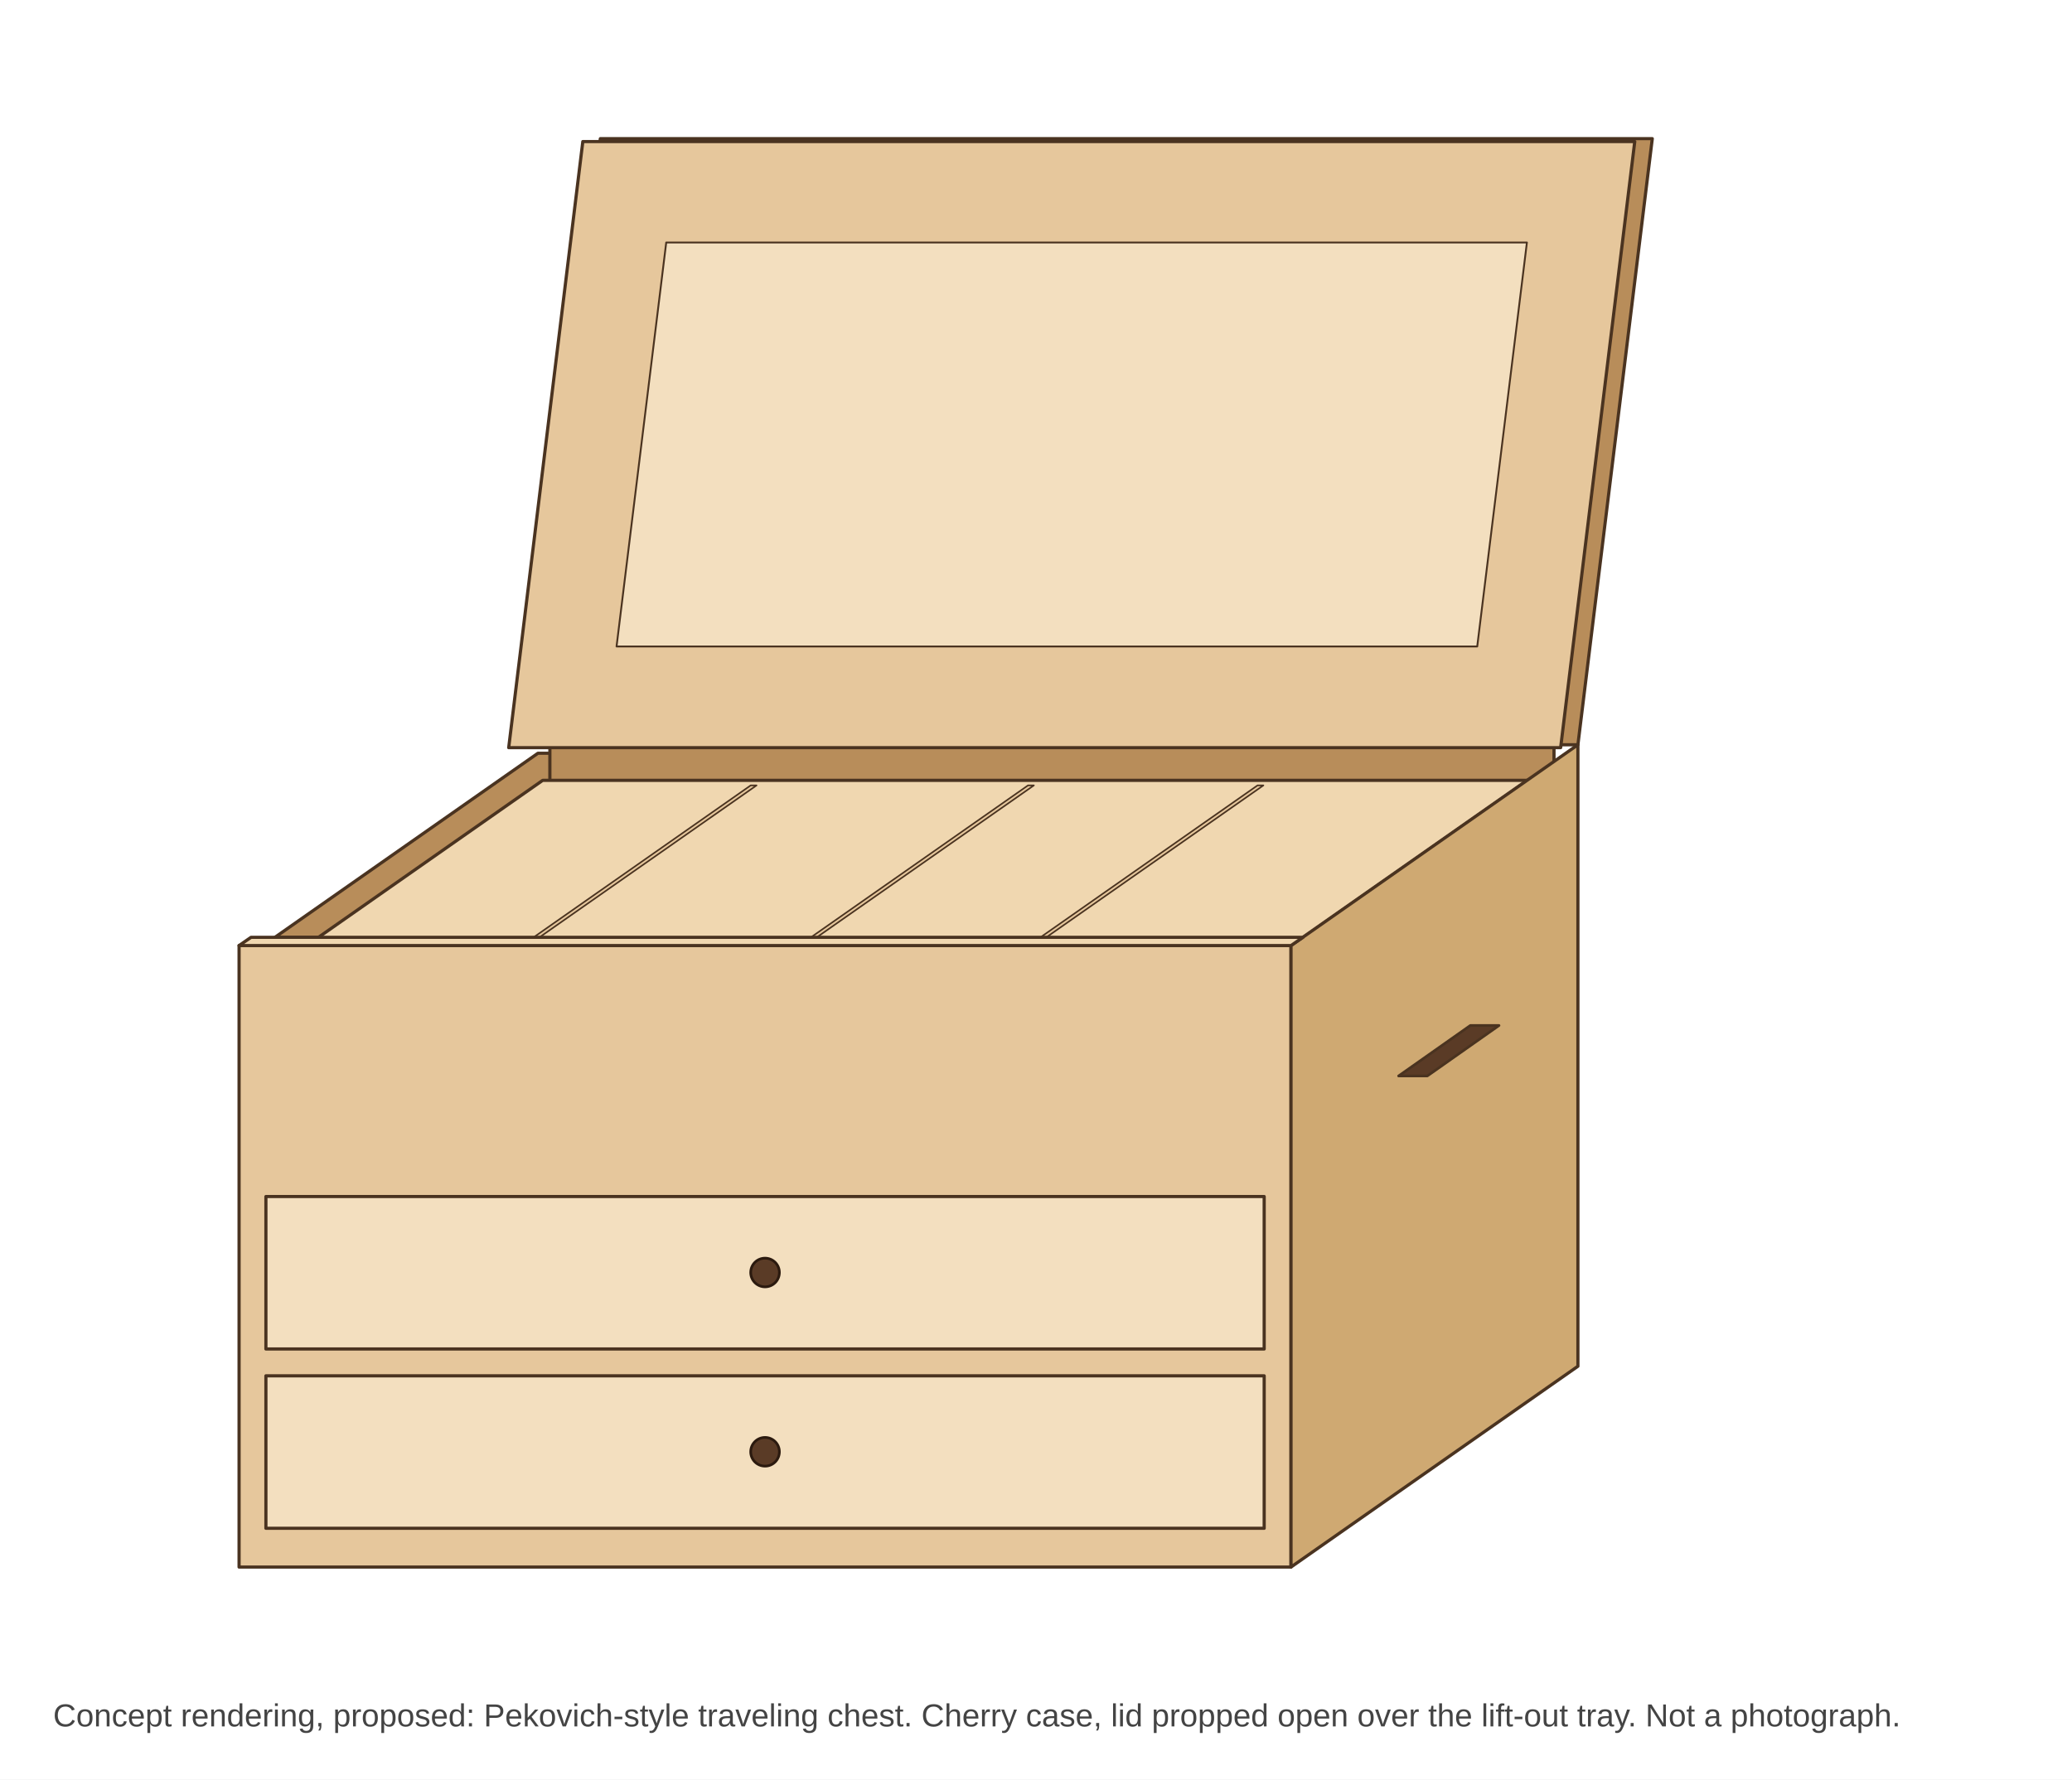
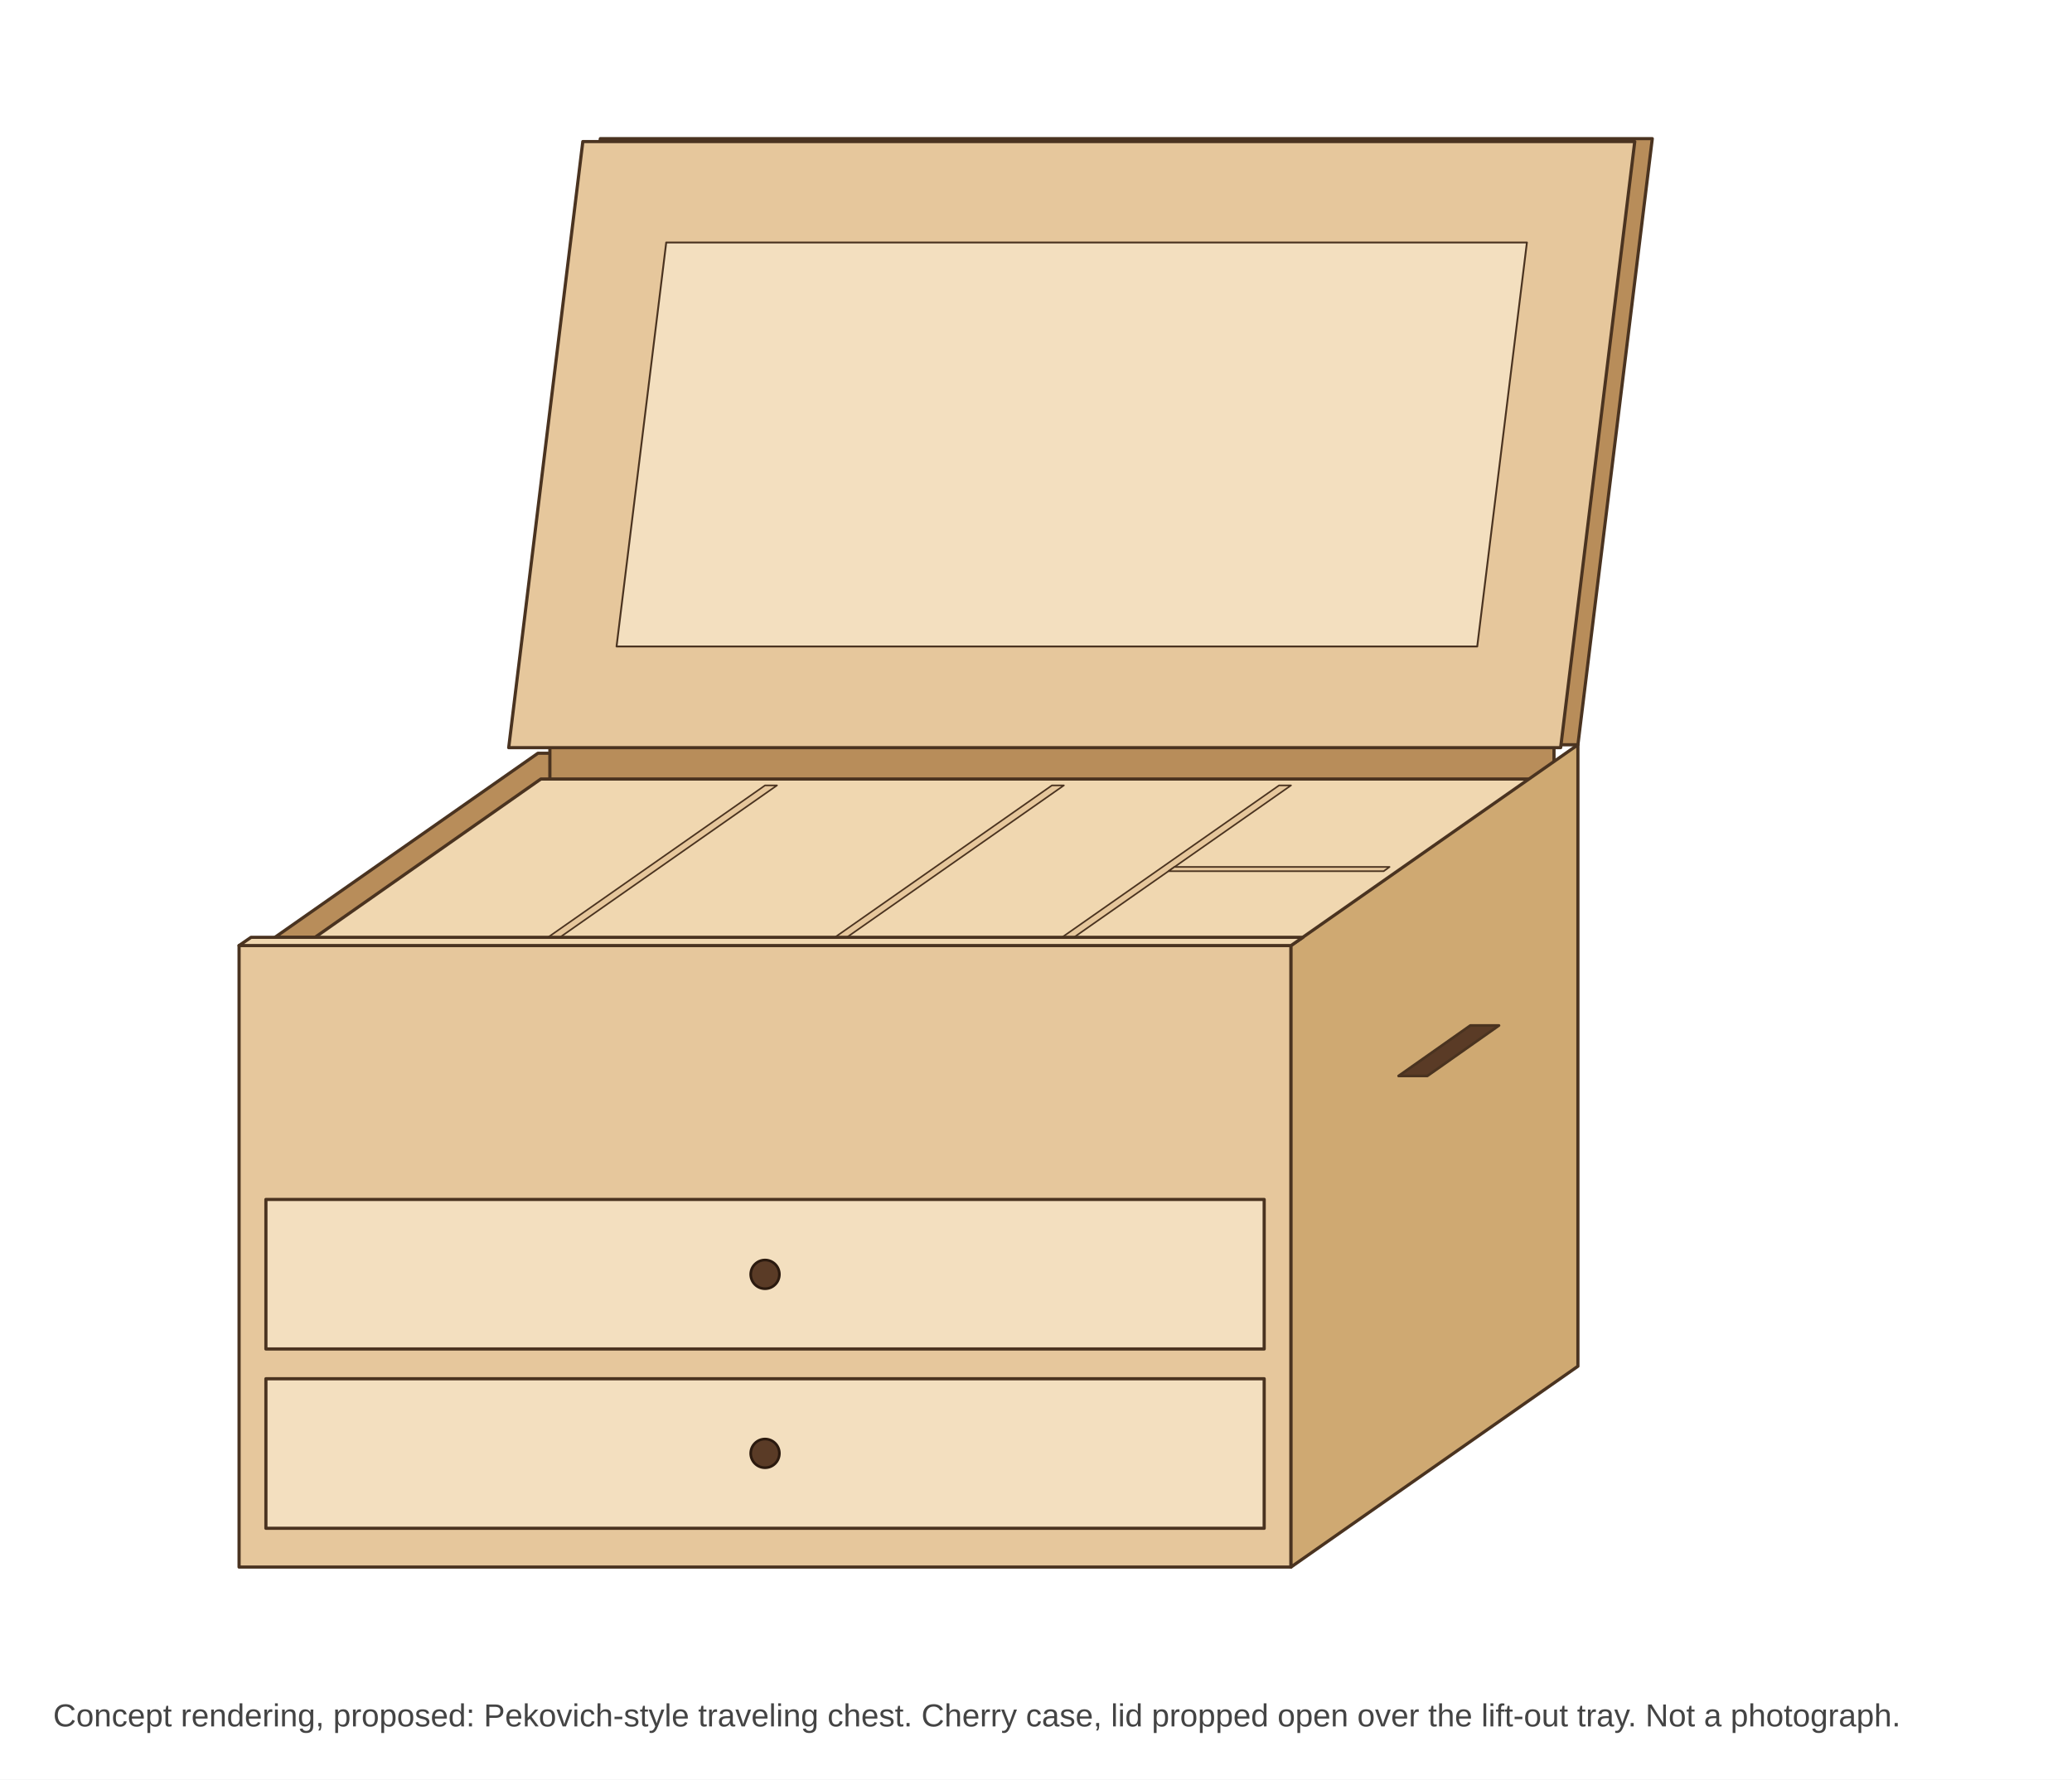
<svg xmlns="http://www.w3.org/2000/svg" viewBox="0 0 780 670" width="780" height="670" role="img" aria-label="Concept rendering of the jeweler's traveling chest, lid open">
  <rect width="780" height="670" fill="#fff" />
  <polygon points="103.5,352.9 481.5,352.9 580.5,283.6 202.5,283.6" fill="#b88d5a" stroke="#4a3320" stroke-width="1.2" stroke-linejoin="round" />
  <polygon points="207.0,514.4 585.0,514.4 585.0,280.4 207.0,280.4" fill="#b88d5a" stroke="#4a3320" stroke-width="1.2" stroke-linejoin="round" />
-   <polygon points="482.4,390.2 575.1,325.3 575.1,293.8 482.4,358.7" fill="#cfa972" stroke="#4a3320" stroke-width="1.2" stroke-linejoin="round" />
-   <polygon points="111.6,358.7 482.4,358.7 575.1,293.8 204.3,293.8" fill="#f0d7b0" stroke="#4a3320" stroke-width="1.2" stroke-linejoin="round" />
-   <polygon points="111.6,390.2 482.4,390.2 482.4,358.7 111.6,358.7" fill="#f3dfbf" stroke="#4a3320" stroke-width="1.2" stroke-linejoin="round" />
-   <polygon points="195.3,356.8 197.5,356.8 284.8,295.7 282.6,295.7" fill="#e6c79c" stroke="#4a3320" stroke-width="0.6" stroke-linejoin="round" />
-   <polygon points="299.7,356.8 301.9,356.8 389.2,295.7 387.0,295.7" fill="#e6c79c" stroke="#4a3320" stroke-width="0.6" stroke-linejoin="round" />
-   <polygon points="386.1,356.8 388.3,356.8 475.6,295.7 473.4,295.7" fill="#e6c79c" stroke="#4a3320" stroke-width="0.6" stroke-linejoin="round" />
+   <polygon points="480.4,392.6 577.1,324.8 577.1,293.3 480.4,361.1" fill="#cfa972" stroke="#4a3320" stroke-width="1.2" stroke-linejoin="round" />
+   <polygon points="106.9,361.1 480.4,361.1 577.1,293.3 203.6,293.3" fill="#f0d7b0" stroke="#4a3320" stroke-width="1.2" stroke-linejoin="round" />
+   <polygon points="106.9,392.6 480.4,392.6 480.4,361.1 106.9,361.1" fill="#f3dfbf" stroke="#4a3320" stroke-width="1.2" stroke-linejoin="round" />
+   <polygon points="198.0,358.7 202.5,358.7 292.5,295.7 288.0,295.7" fill="#e6c79c" stroke="#4a3320" stroke-width="0.6" stroke-linejoin="round" />
+   <polygon points="306.0,358.7 310.5,358.7 400.5,295.7 396.0,295.7" fill="#e6c79c" stroke="#4a3320" stroke-width="0.6" stroke-linejoin="round" />
+   <polygon points="391.5,358.7 396.0,358.7 486.0,295.7 481.5,295.7" fill="#e6c79c" stroke="#4a3320" stroke-width="0.6" stroke-linejoin="round" />
+   <polygon points="439.9,328.0 520.9,328.0 523.1,326.4 442.1,326.4" fill="#e6c79c" stroke="#4a3320" stroke-width="0.6" stroke-linejoin="round" />
  <polygon points="90.0,590.0 486.0,590.0 486.0,356.0 90.0,356.0" fill="#e6c79c" stroke="#4a3320" stroke-width="1.2" stroke-linejoin="round" />
  <polygon points="486.0,590.0 594.0,514.4 594.0,280.4 486.0,356.0" fill="#cfa972" stroke="#4a3320" stroke-width="1.2" stroke-linejoin="round" />
  <polygon points="90.0,356.0 486.0,356.0 490.5,352.9 94.5,352.9" fill="#f0d7b0" stroke="#4a3320" stroke-width="1.2" stroke-linejoin="round" />
-   <polygon points="100.1,575.4 475.9,575.4 475.9,518.0 100.1,518.0" fill="#f3dfbf" stroke="#4a3320" stroke-width="1.2" stroke-linejoin="round" />
-   <circle cx="288.0" cy="546.6" r="5.4" fill="#5a3b26" stroke="#2b1a0f" />
-   <polygon points="100.1,507.9 475.9,507.9 475.9,450.5 100.1,450.5" fill="#f3dfbf" stroke="#4a3320" stroke-width="1.2" stroke-linejoin="round" />
-   <circle cx="288.0" cy="479.1" r="5.4" fill="#5a3b26" stroke="#2b1a0f" />
+   <polygon points="100.1,575.4 475.9,575.4 475.9,519.1 100.1,519.1" fill="#f3dfbf" stroke="#4a3320" stroke-width="1.2" stroke-linejoin="round" />
+   <circle cx="288.0" cy="547.2" r="5.4" fill="#5a3b26" stroke="#2b1a0f" />
+   <polygon points="100.1,507.9 475.9,507.9 475.9,451.6 100.1,451.6" fill="#f3dfbf" stroke="#4a3320" stroke-width="1.2" stroke-linejoin="round" />
+   <circle cx="288.0" cy="479.8" r="5.4" fill="#5a3b26" stroke="#2b1a0f" />
  <polygon points="526.5,405.1 537.3,405.1 564.3,386.1 553.5,386.1" fill="#5a3b26" stroke="#4a3320" stroke-width="1" stroke-linejoin="round" />
  <polygon points="198.0,280.4 594.0,280.4 622.0,52.2 226.0,52.2" fill="#b88d5a" stroke="#4a3320" stroke-width="1.2" stroke-linejoin="round" />
  <polygon points="191.5,281.5 587.5,281.5 615.4,53.3 219.4,53.3" fill="#e6c79c" stroke="#4a3320" stroke-width="1.2" stroke-linejoin="round" />
  <polygon points="232.1,243.4 556.1,243.4 574.8,91.3 250.8,91.3" fill="#f3dfbf" stroke="#4a3320" stroke-width="0.7" stroke-linejoin="round" />
  <text x="20" y="650" font="" font-family="Helvetica Neue,Arial,sans-serif" font-size="12" fill="#444" text-anchor="start">Concept rendering, proposed: Pekovich-style traveling chest. Cherry case, lid propped open over the lift-out tray. Not a photograph.</text>
</svg>
